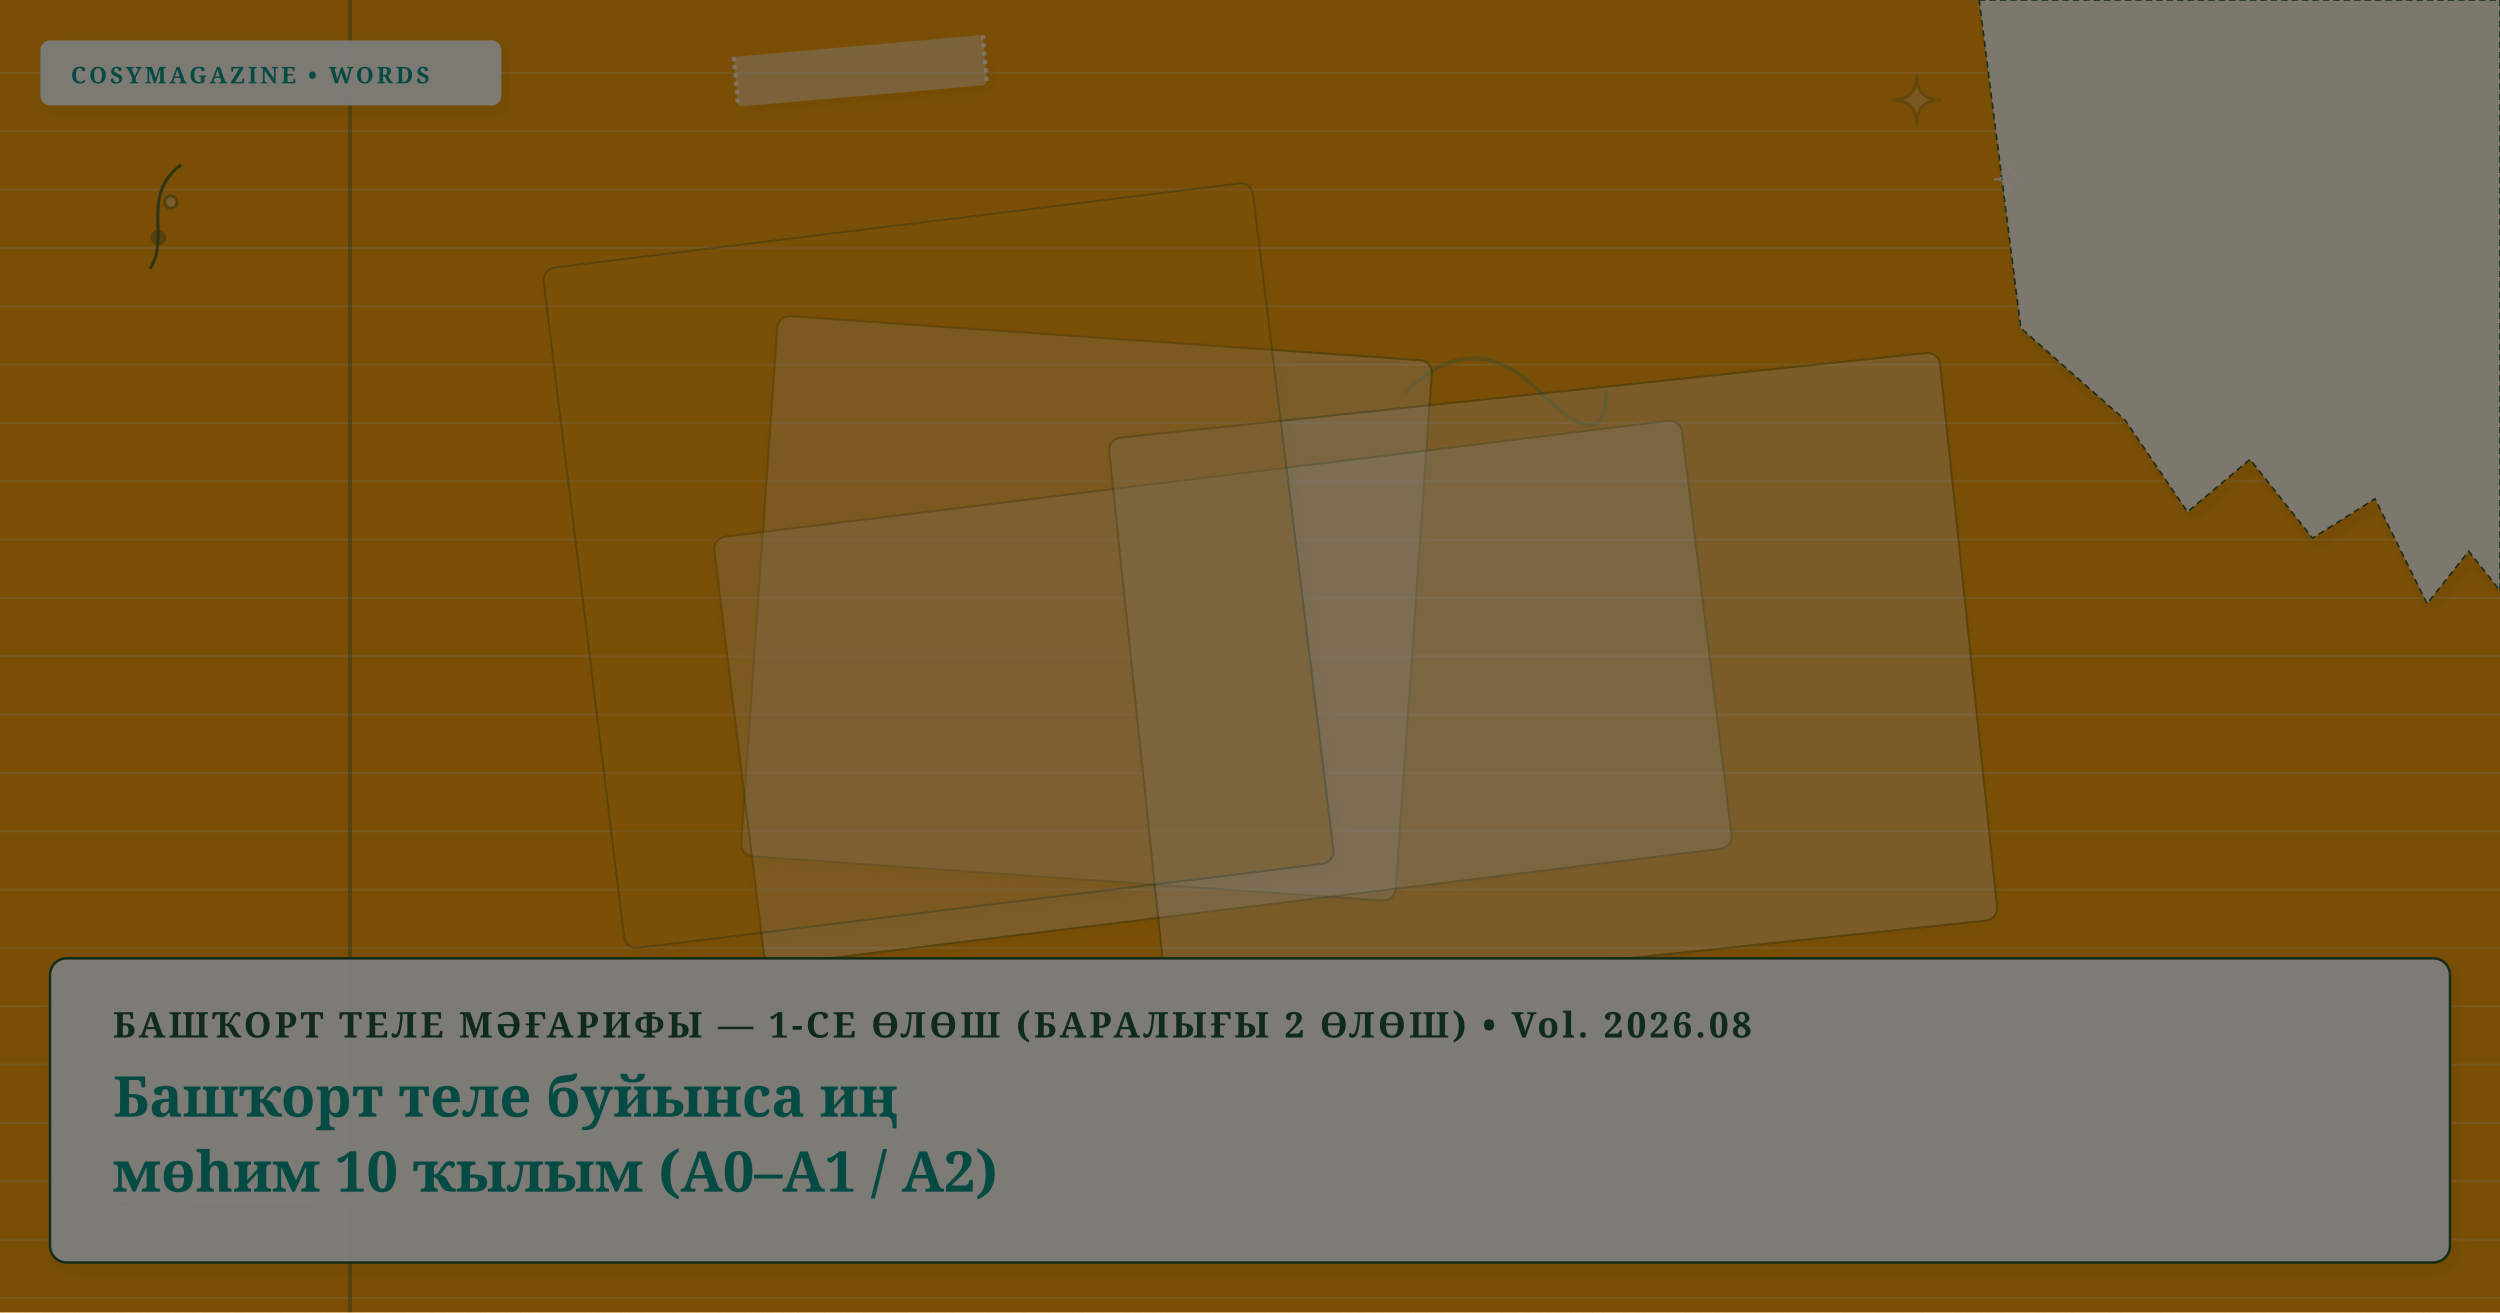
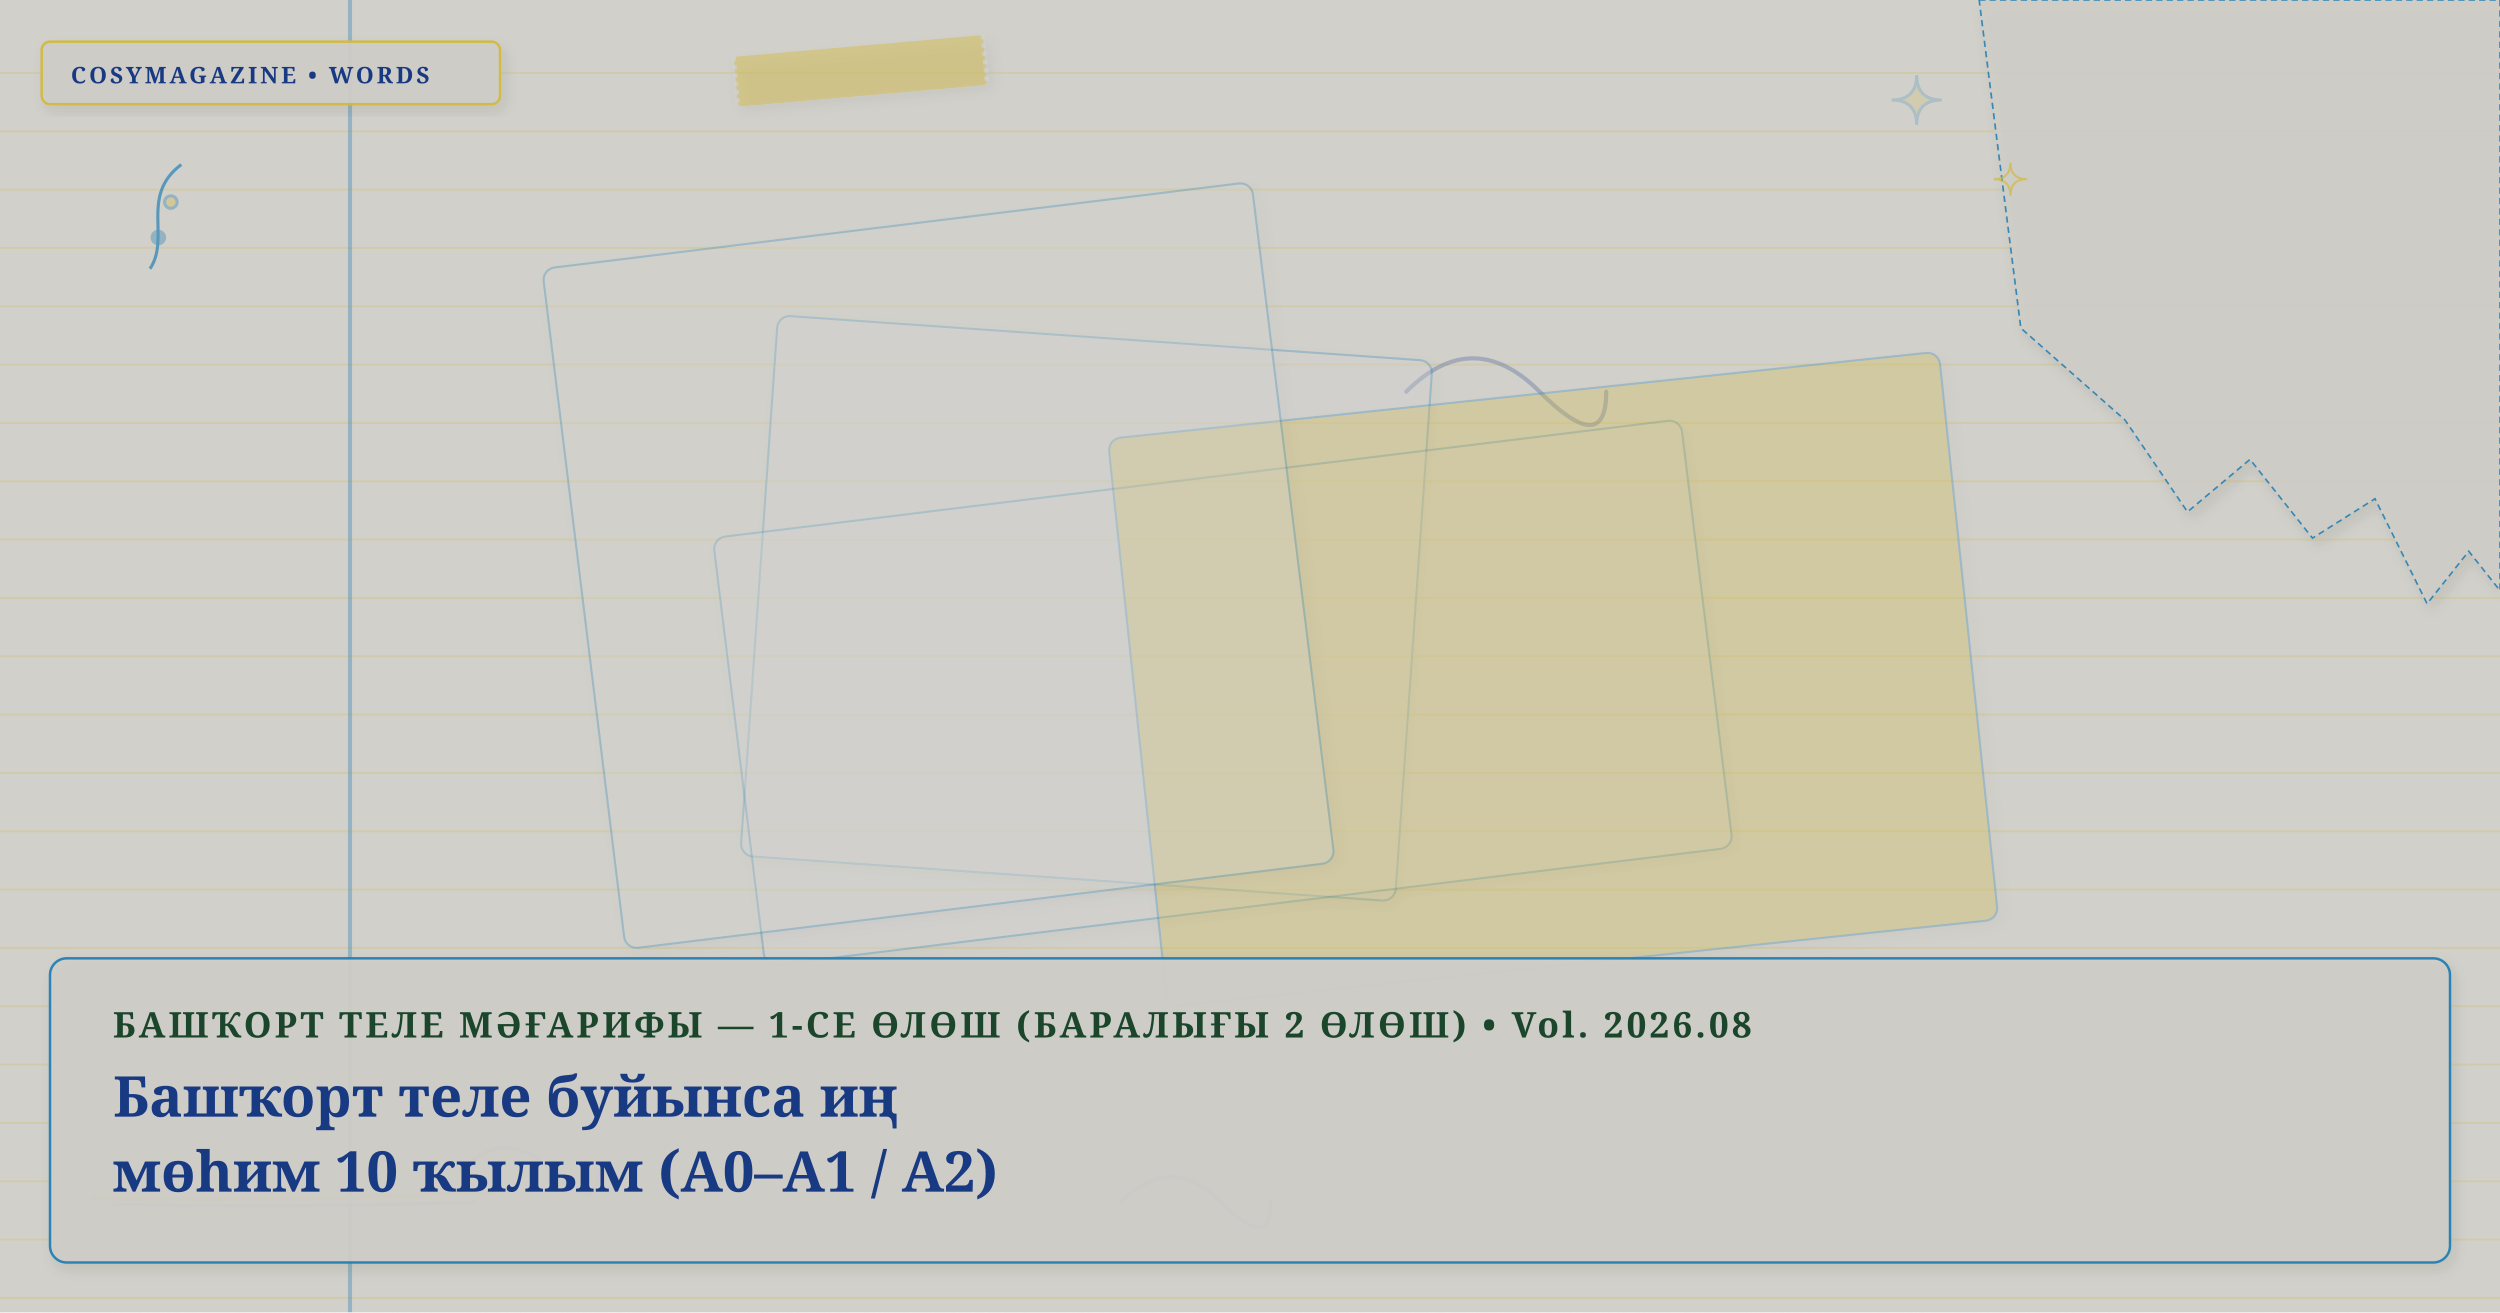
<svg xmlns="http://www.w3.org/2000/svg" viewBox="0 0 1200 630" width="100%" height="100%" preserveAspectRatio="xMidYMid slice" class="cosy-cover-art" data-motif="notebook-handwritten" data-seed="top-10-verbs-ba" data-lang="ba">
  <defs>
    <filter id="soft-shadow" x="-20%" y="-20%" width="140%" height="140%">
      <feDropShadow dx="2" dy="3" stdDeviation="3" flood-color="#3C281E" flood-opacity="0.10" />
    </filter>
    <filter id="paper-grain" x="0%" y="0%" width="100%" height="100%">
      <feTurbulence type="fractalNoise" baseFrequency="0.65" numOctaves="3" result="noise" />
      <feColorMatrix type="saturate" values="0" />
      <feComponentTransfer>
        <feFuncA type="linear" slope="0.05" />
      </feComponentTransfer>
      <feBlend mode="multiply" in="SourceGraphic" result="blend" />
    </filter>
  </defs>
  <style>
        @media (prefers-reduced-motion: reduce) {
          .cosy-cover-art * { animation: none !important; transition: none !important; }
        }
      </style>
-   <rect width="1200" height="630" fill="#f59e0b" />
-   <line x1="0" y1="35" x2="1200" y2="35" stroke="#faf7f2" stroke-width="1" opacity="0.22" />
-   <line x1="0" y1="63" x2="1200" y2="63" stroke="#faf7f2" stroke-width="1" opacity="0.22" />
-   <line x1="0" y1="91" x2="1200" y2="91" stroke="#faf7f2" stroke-width="1" opacity="0.22" />
-   <line x1="0" y1="119" x2="1200" y2="119" stroke="#faf7f2" stroke-width="1" opacity="0.22" />
-   <line x1="0" y1="147" x2="1200" y2="147" stroke="#faf7f2" stroke-width="1" opacity="0.22" />
-   <line x1="0" y1="175" x2="1200" y2="175" stroke="#faf7f2" stroke-width="1" opacity="0.22" />
-   <line x1="0" y1="203" x2="1200" y2="203" stroke="#faf7f2" stroke-width="1" opacity="0.22" />
-   <line x1="0" y1="231" x2="1200" y2="231" stroke="#faf7f2" stroke-width="1" opacity="0.22" />
-   <line x1="0" y1="259" x2="1200" y2="259" stroke="#faf7f2" stroke-width="1" opacity="0.22" />
-   <line x1="0" y1="287" x2="1200" y2="287" stroke="#faf7f2" stroke-width="1" opacity="0.22" />
-   <line x1="0" y1="315" x2="1200" y2="315" stroke="#faf7f2" stroke-width="1" opacity="0.22" />
-   <line x1="0" y1="343" x2="1200" y2="343" stroke="#faf7f2" stroke-width="1" opacity="0.22" />
-   <line x1="0" y1="371" x2="1200" y2="371" stroke="#faf7f2" stroke-width="1" opacity="0.22" />
-   <line x1="0" y1="399" x2="1200" y2="399" stroke="#faf7f2" stroke-width="1" opacity="0.22" />
-   <line x1="0" y1="427" x2="1200" y2="427" stroke="#faf7f2" stroke-width="1" opacity="0.22" />
-   <line x1="0" y1="455" x2="1200" y2="455" stroke="#faf7f2" stroke-width="1" opacity="0.22" />
-   <line x1="0" y1="483" x2="1200" y2="483" stroke="#faf7f2" stroke-width="1" opacity="0.22" />
-   <line x1="0" y1="511" x2="1200" y2="511" stroke="#faf7f2" stroke-width="1" opacity="0.22" />
-   <line x1="0" y1="539" x2="1200" y2="539" stroke="#faf7f2" stroke-width="1" opacity="0.22" />
-   <line x1="0" y1="567" x2="1200" y2="567" stroke="#faf7f2" stroke-width="1" opacity="0.22" />
-   <line x1="0" y1="595" x2="1200" y2="595" stroke="#faf7f2" stroke-width="1" opacity="0.22" />
-   <line x1="0" y1="623" x2="1200" y2="623" stroke="#faf7f2" stroke-width="1" opacity="0.22" />
-   <line x1="168" y1="0" x2="168" y2="630" stroke="#205634" stroke-width="2" opacity="0.35" />
-   <path d="M 538 577 Q 562 553 586 577 T 610 577" fill="none" stroke="#0d9488" stroke-width="2" stroke-linecap="round" opacity="0.25" />
-   <path d="M 675 188 Q 707 156 739 188 T 771 188" fill="none" stroke="#0d9488" stroke-width="2" stroke-linecap="round" opacity="0.25" />
-   <path d="M 221 562 Q 243 540 265 562 T 287 562" fill="none" stroke="#0d9488" stroke-width="2" stroke-linecap="round" opacity="0.25" />
+   <rect width="1200" height="630" fill="#fffef8" />
+   <line x1="0" y1="35" x2="1200" y2="35" stroke="#ffe250" stroke-width="1" opacity="0.22" />
+   <line x1="0" y1="63" x2="1200" y2="63" stroke="#ffe250" stroke-width="1" opacity="0.22" />
+   <line x1="0" y1="91" x2="1200" y2="91" stroke="#ffe250" stroke-width="1" opacity="0.22" />
+   <line x1="0" y1="119" x2="1200" y2="119" stroke="#ffe250" stroke-width="1" opacity="0.22" />
+   <line x1="0" y1="147" x2="1200" y2="147" stroke="#ffe250" stroke-width="1" opacity="0.22" />
+   <line x1="0" y1="175" x2="1200" y2="175" stroke="#ffe250" stroke-width="1" opacity="0.22" />
+   <line x1="0" y1="203" x2="1200" y2="203" stroke="#ffe250" stroke-width="1" opacity="0.22" />
+   <line x1="0" y1="231" x2="1200" y2="231" stroke="#ffe250" stroke-width="1" opacity="0.22" />
+   <line x1="0" y1="259" x2="1200" y2="259" stroke="#ffe250" stroke-width="1" opacity="0.22" />
+   <line x1="0" y1="287" x2="1200" y2="287" stroke="#ffe250" stroke-width="1" opacity="0.22" />
+   <line x1="0" y1="315" x2="1200" y2="315" stroke="#ffe250" stroke-width="1" opacity="0.22" />
+   <line x1="0" y1="343" x2="1200" y2="343" stroke="#ffe250" stroke-width="1" opacity="0.22" />
+   <line x1="0" y1="371" x2="1200" y2="371" stroke="#ffe250" stroke-width="1" opacity="0.22" />
+   <line x1="0" y1="399" x2="1200" y2="399" stroke="#ffe250" stroke-width="1" opacity="0.22" />
+   <line x1="0" y1="427" x2="1200" y2="427" stroke="#ffe250" stroke-width="1" opacity="0.22" />
+   <line x1="0" y1="455" x2="1200" y2="455" stroke="#ffe250" stroke-width="1" opacity="0.22" />
+   <line x1="0" y1="483" x2="1200" y2="483" stroke="#ffe250" stroke-width="1" opacity="0.22" />
+   <line x1="0" y1="511" x2="1200" y2="511" stroke="#ffe250" stroke-width="1" opacity="0.22" />
+   <line x1="0" y1="539" x2="1200" y2="539" stroke="#ffe250" stroke-width="1" opacity="0.22" />
+   <line x1="0" y1="567" x2="1200" y2="567" stroke="#ffe250" stroke-width="1" opacity="0.22" />
+   <line x1="0" y1="595" x2="1200" y2="595" stroke="#ffe250" stroke-width="1" opacity="0.22" />
+   <line x1="0" y1="623" x2="1200" y2="623" stroke="#ffe250" stroke-width="1" opacity="0.22" />
+   <line x1="168" y1="0" x2="168" y2="630" stroke="#2d9cdb" stroke-width="2" opacity="0.35" />
+   <path d="M 538 577 Q 562 553 586 577 T 610 577" fill="none" stroke="#1e46a0" stroke-width="2" stroke-linecap="round" opacity="0.25" />
+   <path d="M 675 188 Q 707 156 739 188 T 771 188" fill="none" stroke="#1e46a0" stroke-width="2" stroke-linecap="round" opacity="0.25" />
+   <path d="M 221 562 Q 243 540 265 562 T 287 562" fill="none" stroke="#1e46a0" stroke-width="2" stroke-linecap="round" opacity="0.25" />
  <g transform="rotate(4 521.5 292)">
-     <rect x="364" y="162" width="315" height="260" rx="6" fill="#FFFFFF" opacity="0.3" stroke="#205634" stroke-width="1" filter="url(#soft-shadow)" />
+     <rect x="364" y="162" width="315" height="260" rx="6" fill="#FFFFFF" opacity="0.3" stroke="#2d9cdb" stroke-width="1" filter="url(#soft-shadow)" />
  </g>
  <g transform="rotate(-7 587 332.5)">
-     <rect x="353" y="229" width="468" height="207" rx="6" fill="#FFFFFF" opacity="0.3" stroke="#205634" stroke-width="1" filter="url(#soft-shadow)" />
+     <rect x="353" y="229" width="468" height="207" rx="6" fill="#FFFFFF" opacity="0.3" stroke="#2d9cdb" stroke-width="1" filter="url(#soft-shadow)" />
  </g>
  <g transform="rotate(-6 745.5 326)">
-     <rect x="545" y="189" width="401" height="274" rx="6" fill="#faf7f2" opacity="0.3" stroke="#205634" stroke-width="1" filter="url(#soft-shadow)" />
+     <rect x="545" y="189" width="401" height="274" rx="6" fill="#ffe250" opacity="0.3" stroke="#2d9cdb" stroke-width="1" filter="url(#soft-shadow)" />
  </g>
  <g transform="rotate(-7 450.5 271.5)">
-     <rect x="279" y="107" width="343" height="329" rx="6" fill="#f59e0b" opacity="0.3" stroke="#205634" stroke-width="1" filter="url(#soft-shadow)" />
+     <rect x="279" y="107" width="343" height="329" rx="6" fill="#fffef8" opacity="0.3" stroke="#2d9cdb" stroke-width="1" filter="url(#soft-shadow)" />
  </g>
  <g class="cover-torn-paper" filter="url(#soft-shadow)">
-     <polygon points="950,0 1200,0 1200,283.5 1185,264.6 1165,289.8 1140,239.4 1110,258.3 1080,220.5 1050,245.7 1020,201.6 970,157.5 950,0" fill="#FCF9F2" opacity="0.9" stroke="#205634" stroke-width="0.8" stroke-dasharray="3 2" />
+     <polygon points="950,0 1200,0 1200,283.5 1185,264.6 1165,289.8 1140,239.4 1110,258.3 1080,220.5 1050,245.7 1020,201.6 970,157.5 950,0" fill="#FCF9F2" opacity="0.9" stroke="#2d9cdb" stroke-width="0.8" stroke-dasharray="3 2" />
  </g>
  <g transform="rotate(-5 413 34)" filter="url(#soft-shadow)">
-     <rect x="353" y="22" width="120" height="24" rx="2" fill="#faf7f2" opacity="0.45" />
+     <rect x="353" y="22" width="120" height="24" rx="2" fill="#ffe250" opacity="0.45" />
    <line x1="353" y1="22" x2="353" y2="46" stroke="#FFFFFF" stroke-width="2" stroke-dasharray="2 2" opacity="0.7" />
    <line x1="473" y1="22" x2="473" y2="46" stroke="#FFFFFF" stroke-width="2" stroke-dasharray="2 2" opacity="0.7" />
  </g>
-   <g class="cover-tiny-doodles" stroke="#205634" stroke-width="1.5" fill="none" opacity="0.7">
-     <path d="M 920 36 Q 920 48 932 48 Q 920 48 920 60 Q 920 48 908 48 Q 920 48 920 36 Z" fill="#faf7f2" opacity="0.3" />
-     <path d="M 965 78 Q 965 86 973 86 Q 965 86 965 94 Q 965 86 957 86 Q 965 86 965 78 Z" stroke="#faf7f2" stroke-width="1" />
+   <g class="cover-tiny-doodles" stroke="#2d9cdb" stroke-width="1.5" fill="none" opacity="0.7">
+     <path d="M 920 36 Q 920 48 932 48 Q 920 48 920 60 Q 920 48 908 48 Q 920 48 920 36 Z" fill="#ffe250" opacity="0.3" />
+     <path d="M 965 78 Q 965 86 973 86 Q 965 86 965 94 Q 965 86 957 86 Q 965 86 965 78 Z" stroke="#ffe250" stroke-width="1" />
    <path d="M 72 129 C 82 114, 67 94, 87 79" />
-     <circle cx="76" cy="114" r="3" fill="#205634" opacity="0.5" />
-     <circle cx="82" cy="97" r="3" fill="#faf7f2" opacity="0.5" />
+     <circle cx="76" cy="114" r="3" fill="#2d9cdb" opacity="0.5" />
+     <circle cx="82" cy="97" r="3" fill="#ffe250" opacity="0.5" />
  </g>
  <g class="cover-sketchy-underline">
-     <path d="M 45 575 Q 142 577 238 572" stroke="#faf7f2" stroke-width="2.5" stroke-linecap="round" fill="none" opacity="0.75" />
-     <path d="M 55 578 Q 142 580 228 577" stroke="#205634" stroke-width="1.5" stroke-linecap="round" fill="none" opacity="0.5" />
+     <path d="M 45 575 Q 142 577 238 572" stroke="#ffe250" stroke-width="2.5" stroke-linecap="round" fill="none" opacity="0.75" />
+     <path d="M 55 578 Q 142 580 228 577" stroke="#2d9cdb" stroke-width="1.5" stroke-linecap="round" fill="none" opacity="0.5" />
  </g>
  <g class="cover-masthead-label" filter="url(#soft-shadow)">
-     <rect x="20" y="20" width="220" height="30" rx="4" fill="#FCF9F2" opacity="0.95" stroke="#faf7f2" stroke-width="1.2" />
-     <text x="34" y="40" fill="#0d9488" font-family="Fraunces, 'Lora', Georgia, serif" font-size="11" font-weight="bold" letter-spacing="1.4">COSYMAGAZINE • WORDS</text>
+     <rect x="20" y="20" width="220" height="30" rx="4" fill="#FCF9F2" opacity="0.95" stroke="#ffe250" stroke-width="1.2" />
+     <text x="34" y="40" fill="#1e46a0" font-family="Fraunces, 'Lora', Georgia, serif" font-size="11" font-weight="bold" letter-spacing="1.4">COSYMAGAZINE • WORDS</text>
  </g>
  <g class="cover-text-overlay" filter="url(#soft-shadow)">
-     <rect class="cover-overlay-box" x="24" y="460" width="1152" height="146" rx="8" fill="#FCF9F2" opacity="0.96" stroke="#205634" stroke-width="1.2" />
+     <rect class="cover-overlay-box" x="24" y="460" width="1152" height="146" rx="8" fill="#FCF9F2" opacity="0.96" stroke="#2d9cdb" stroke-width="1.2" />
    <text x="54" y="498" fill="#205634" font-family="Fraunces, 'Lora', Georgia, serif" font-size="17" font-weight="bold" letter-spacing="1.5">БАШҠОРТ ТЕЛЕ МӘҒАРИФЫ — 1-СЕ ӨЛӨШ (БАРАЛЫҒЫ 2 ӨЛӨШ) • Vol. 2026.08</text>
-     <text x="54" y="536" fill="#0d9488" font-family="Fraunces, 'Lora', Georgia, serif" font-size="27" font-weight="bold">Башҡорт теле буйынса иң</text>
-     <text x="54" y="572" fill="#0d9488" font-family="Fraunces, 'Lora', Georgia, serif" font-size="27" font-weight="bold">мөһим 10 ҡылым (A0–A1 / A2)</text>
+     <text x="54" y="536" fill="#1e46a0" font-family="Fraunces, 'Lora', Georgia, serif" font-size="27" font-weight="bold">Башҡорт теле буйынса иң</text>
+     <text x="54" y="572" fill="#1e46a0" font-family="Fraunces, 'Lora', Georgia, serif" font-size="27" font-weight="bold">мөһим 10 ҡылым (A0–A1 / A2)</text>
  </g>
-   <rect width="1200" height="630" filter="url(#paper-grain)" opacity="0.5" pointer-events="none" />
+   <rect width="1200" height="630" filter="url(#paper-grain)" opacity="0.18" pointer-events="none" />
</svg>
